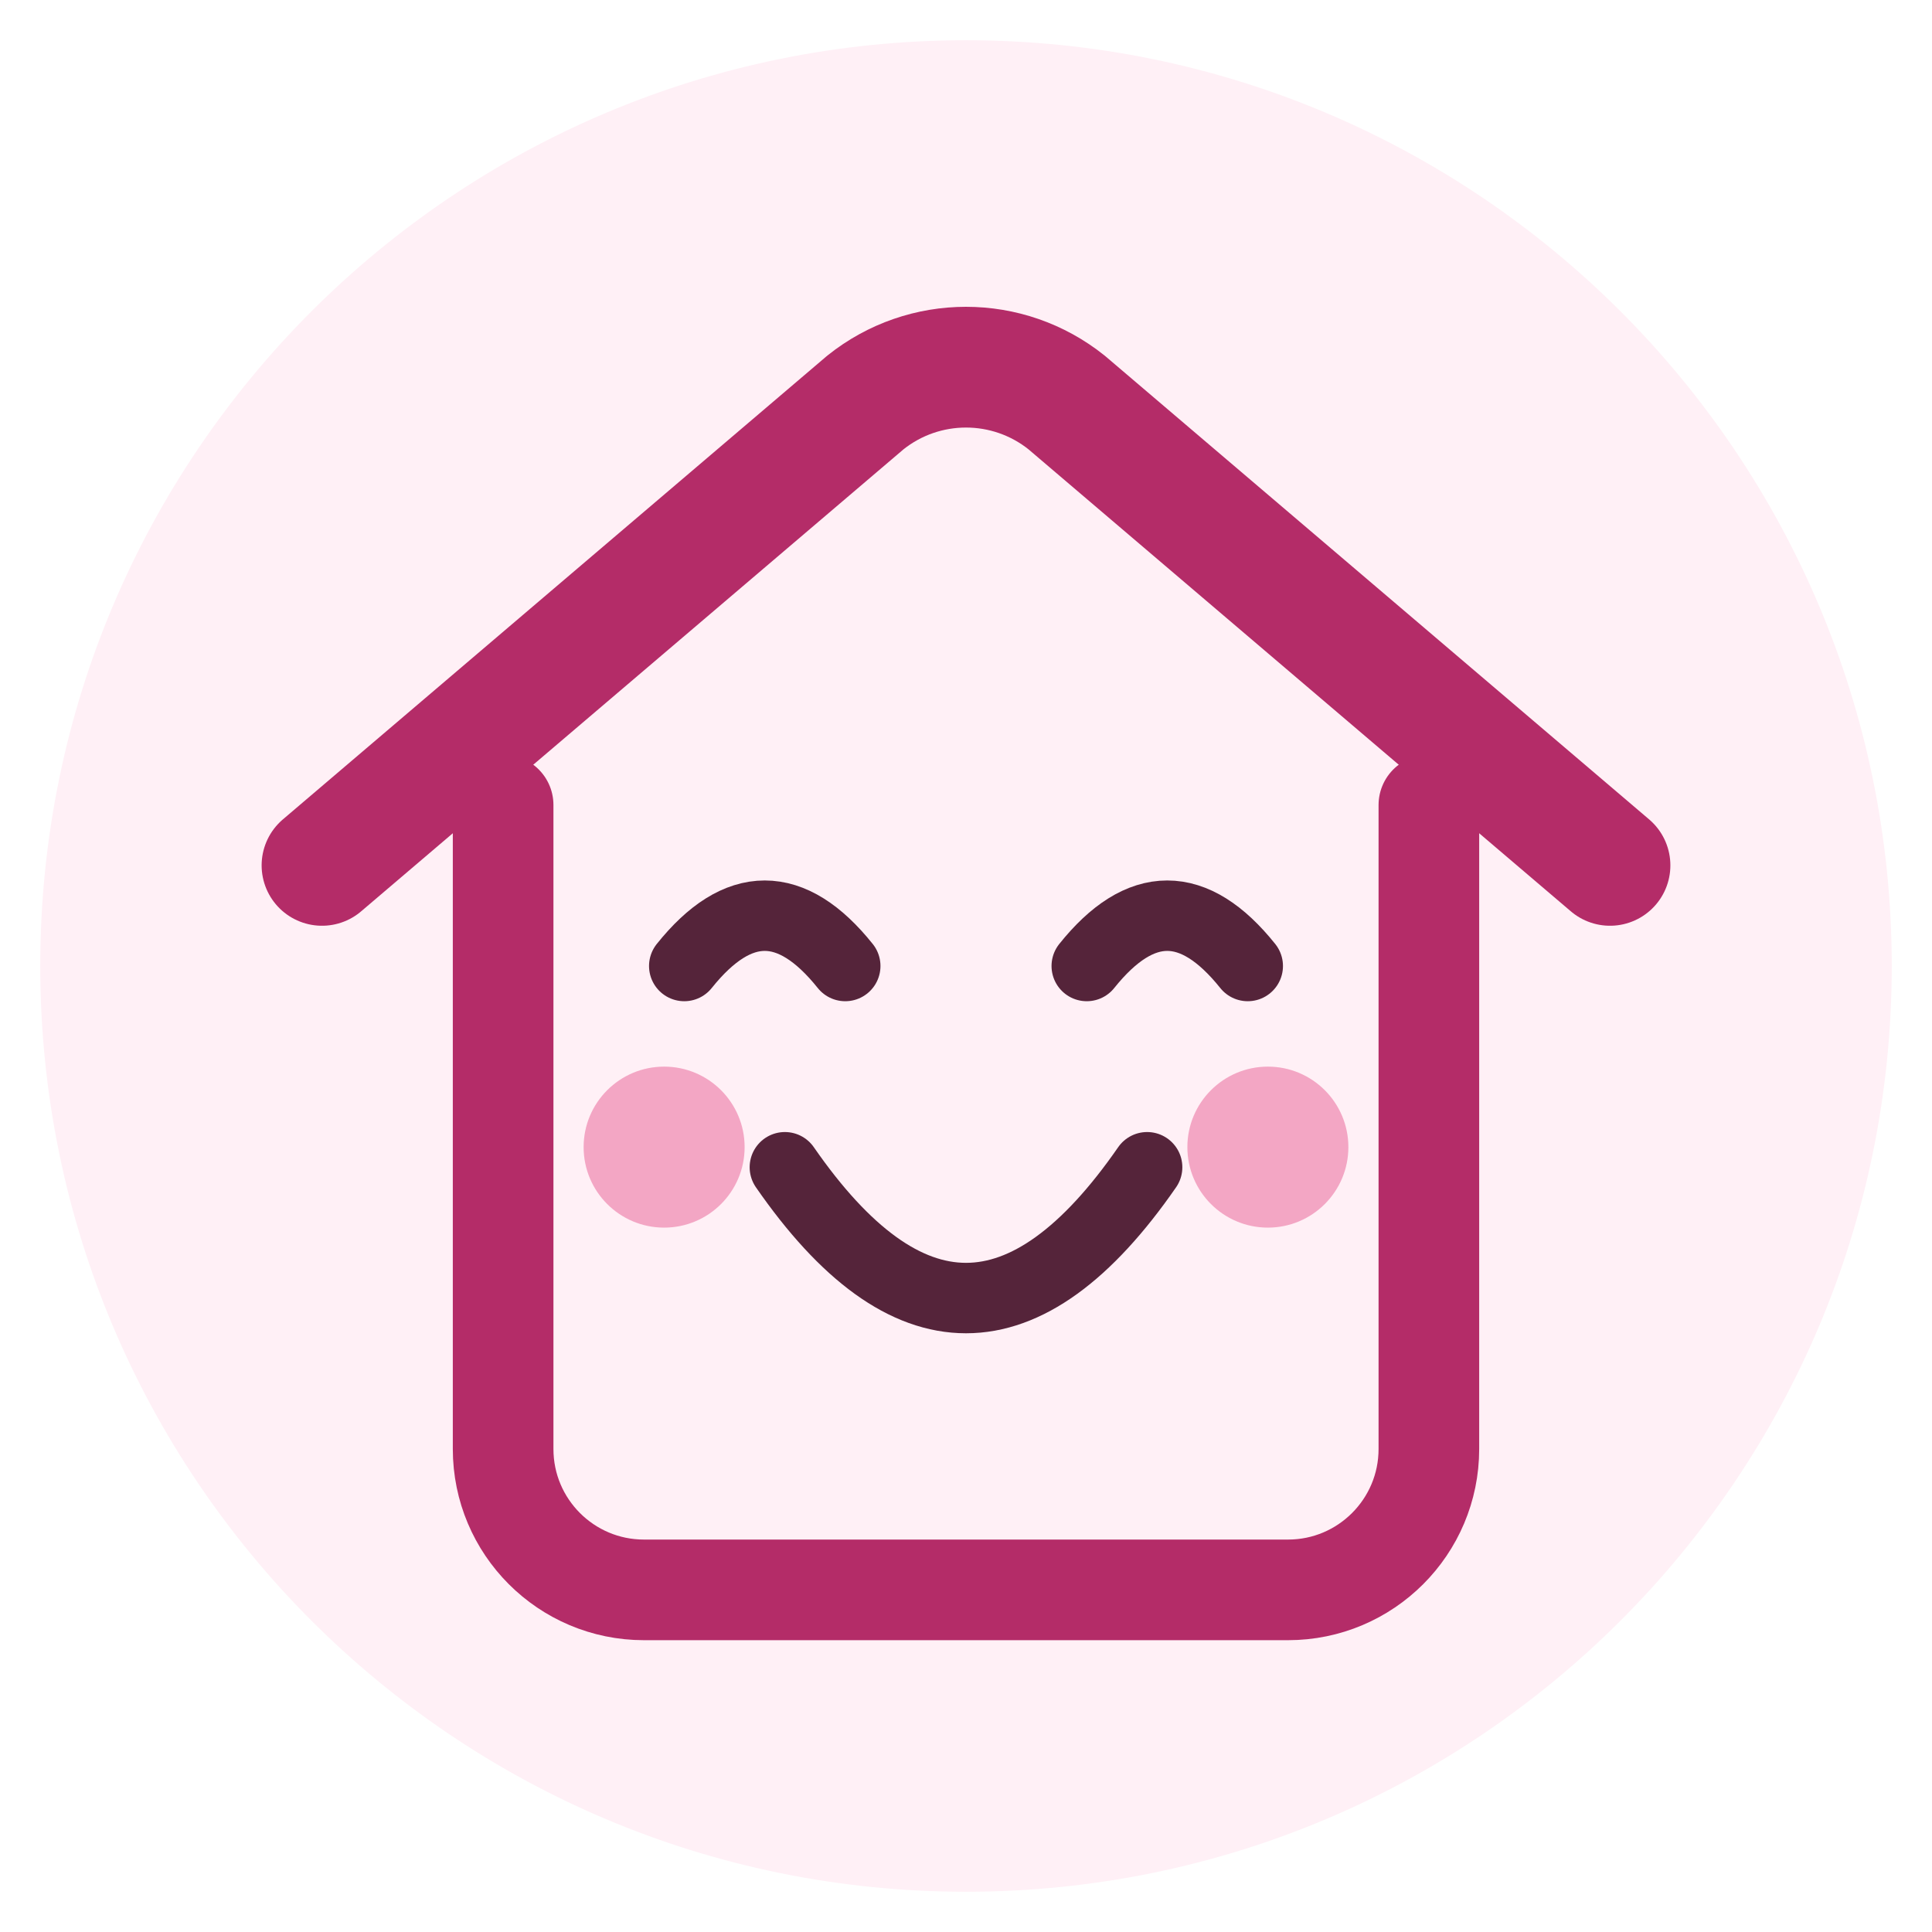
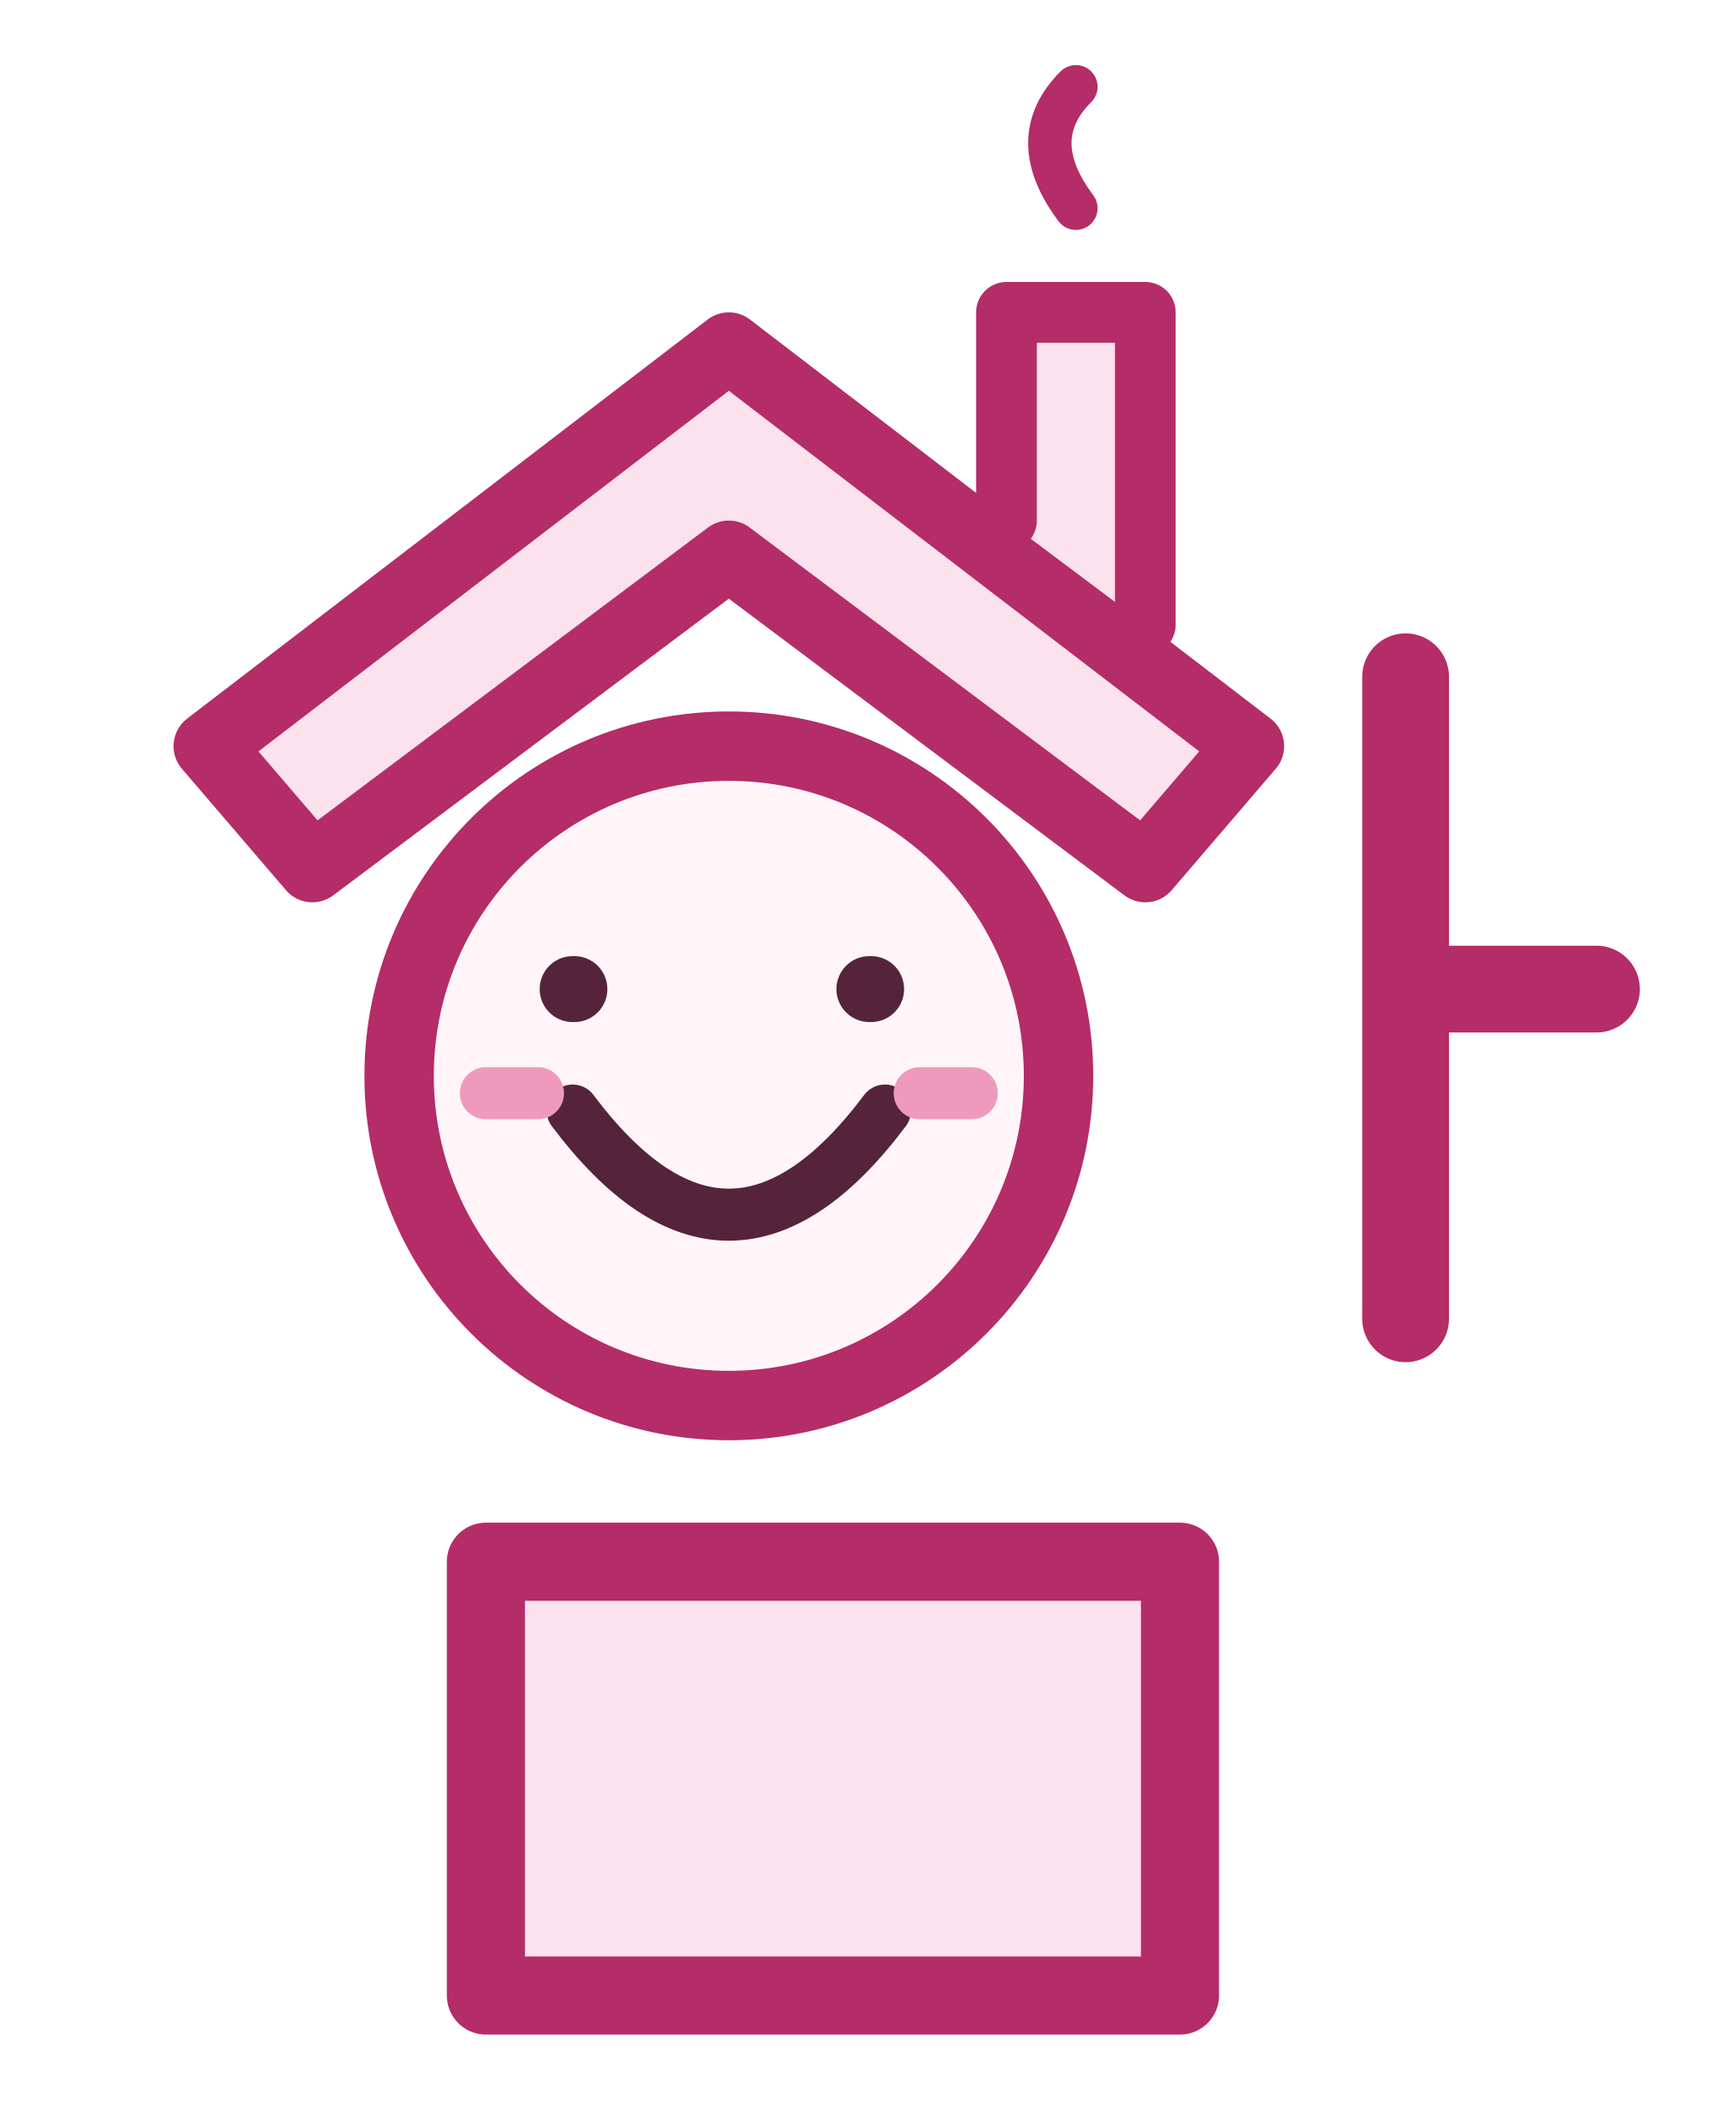
- <svg xmlns="http://www.w3.org/2000/svg" viewBox="0 0 96 96" fill="none">
-   <circle cx="48" cy="48" r="46" fill="#FFF0F6" />
-   <path d="M16 43 43 20a8 8 0 0 1 10 0l27 23" stroke="#B42C68" stroke-width="6" stroke-linecap="round" stroke-linejoin="round" />
-   <path d="M25 40v32a7 7 0 0 0 7 7h32a7 7 0 0 0 7-7V40" stroke="#B42C68" stroke-width="5" stroke-linecap="round" stroke-linejoin="round" />
-   <path d="M34 48q4-5 8 0m12 0q4-5 8 0" stroke="#55243A" stroke-width="3.5" stroke-linecap="round" />
-   <circle cx="33" cy="57" r="4" fill="#F3A6C4" />
-   <circle cx="63" cy="57" r="4" fill="#F3A6C4" />
-   <path d="M39 58q9 13 18 0" stroke="#55243A" stroke-width="3.5" stroke-linecap="round" />
+ <svg xmlns="http://www.w3.org/2000/svg" viewBox="0 -10 100 122" fill="none">
+   <g stroke="#B42C68" stroke-linecap="round" stroke-linejoin="round">
+     <path d="M12 33 42 10 72 33 66 40 42 22 18 40Z" fill="#FBE2ED" stroke-width="4" />
+     <path d="M58 20V8h8v18" fill="#FBE2ED" stroke-width="3.5" />
+     <path d="M62 2q-3-4 0-7" stroke-width="2.5" />
+     <circle cx="42" cy="52" r="19" fill="#FFF5F9" stroke-width="4" />
+     <path d="M33 47h.1m17 0h.1" stroke="#55243A" stroke-width="3.8" />
+     <path d="M33 54q9 12 18 0" stroke="#55243A" stroke-width="3" />
+     <path d="M28 53h3m22 0h3" stroke="#EF9ABD" stroke-width="3" />
+     <path d="M81 29v37m0-19h11" stroke-width="5" />
+     <path d="M28 80h40v25H28Z" fill="#FBE2ED" stroke-width="4.5" />
+   </g>
</svg>
